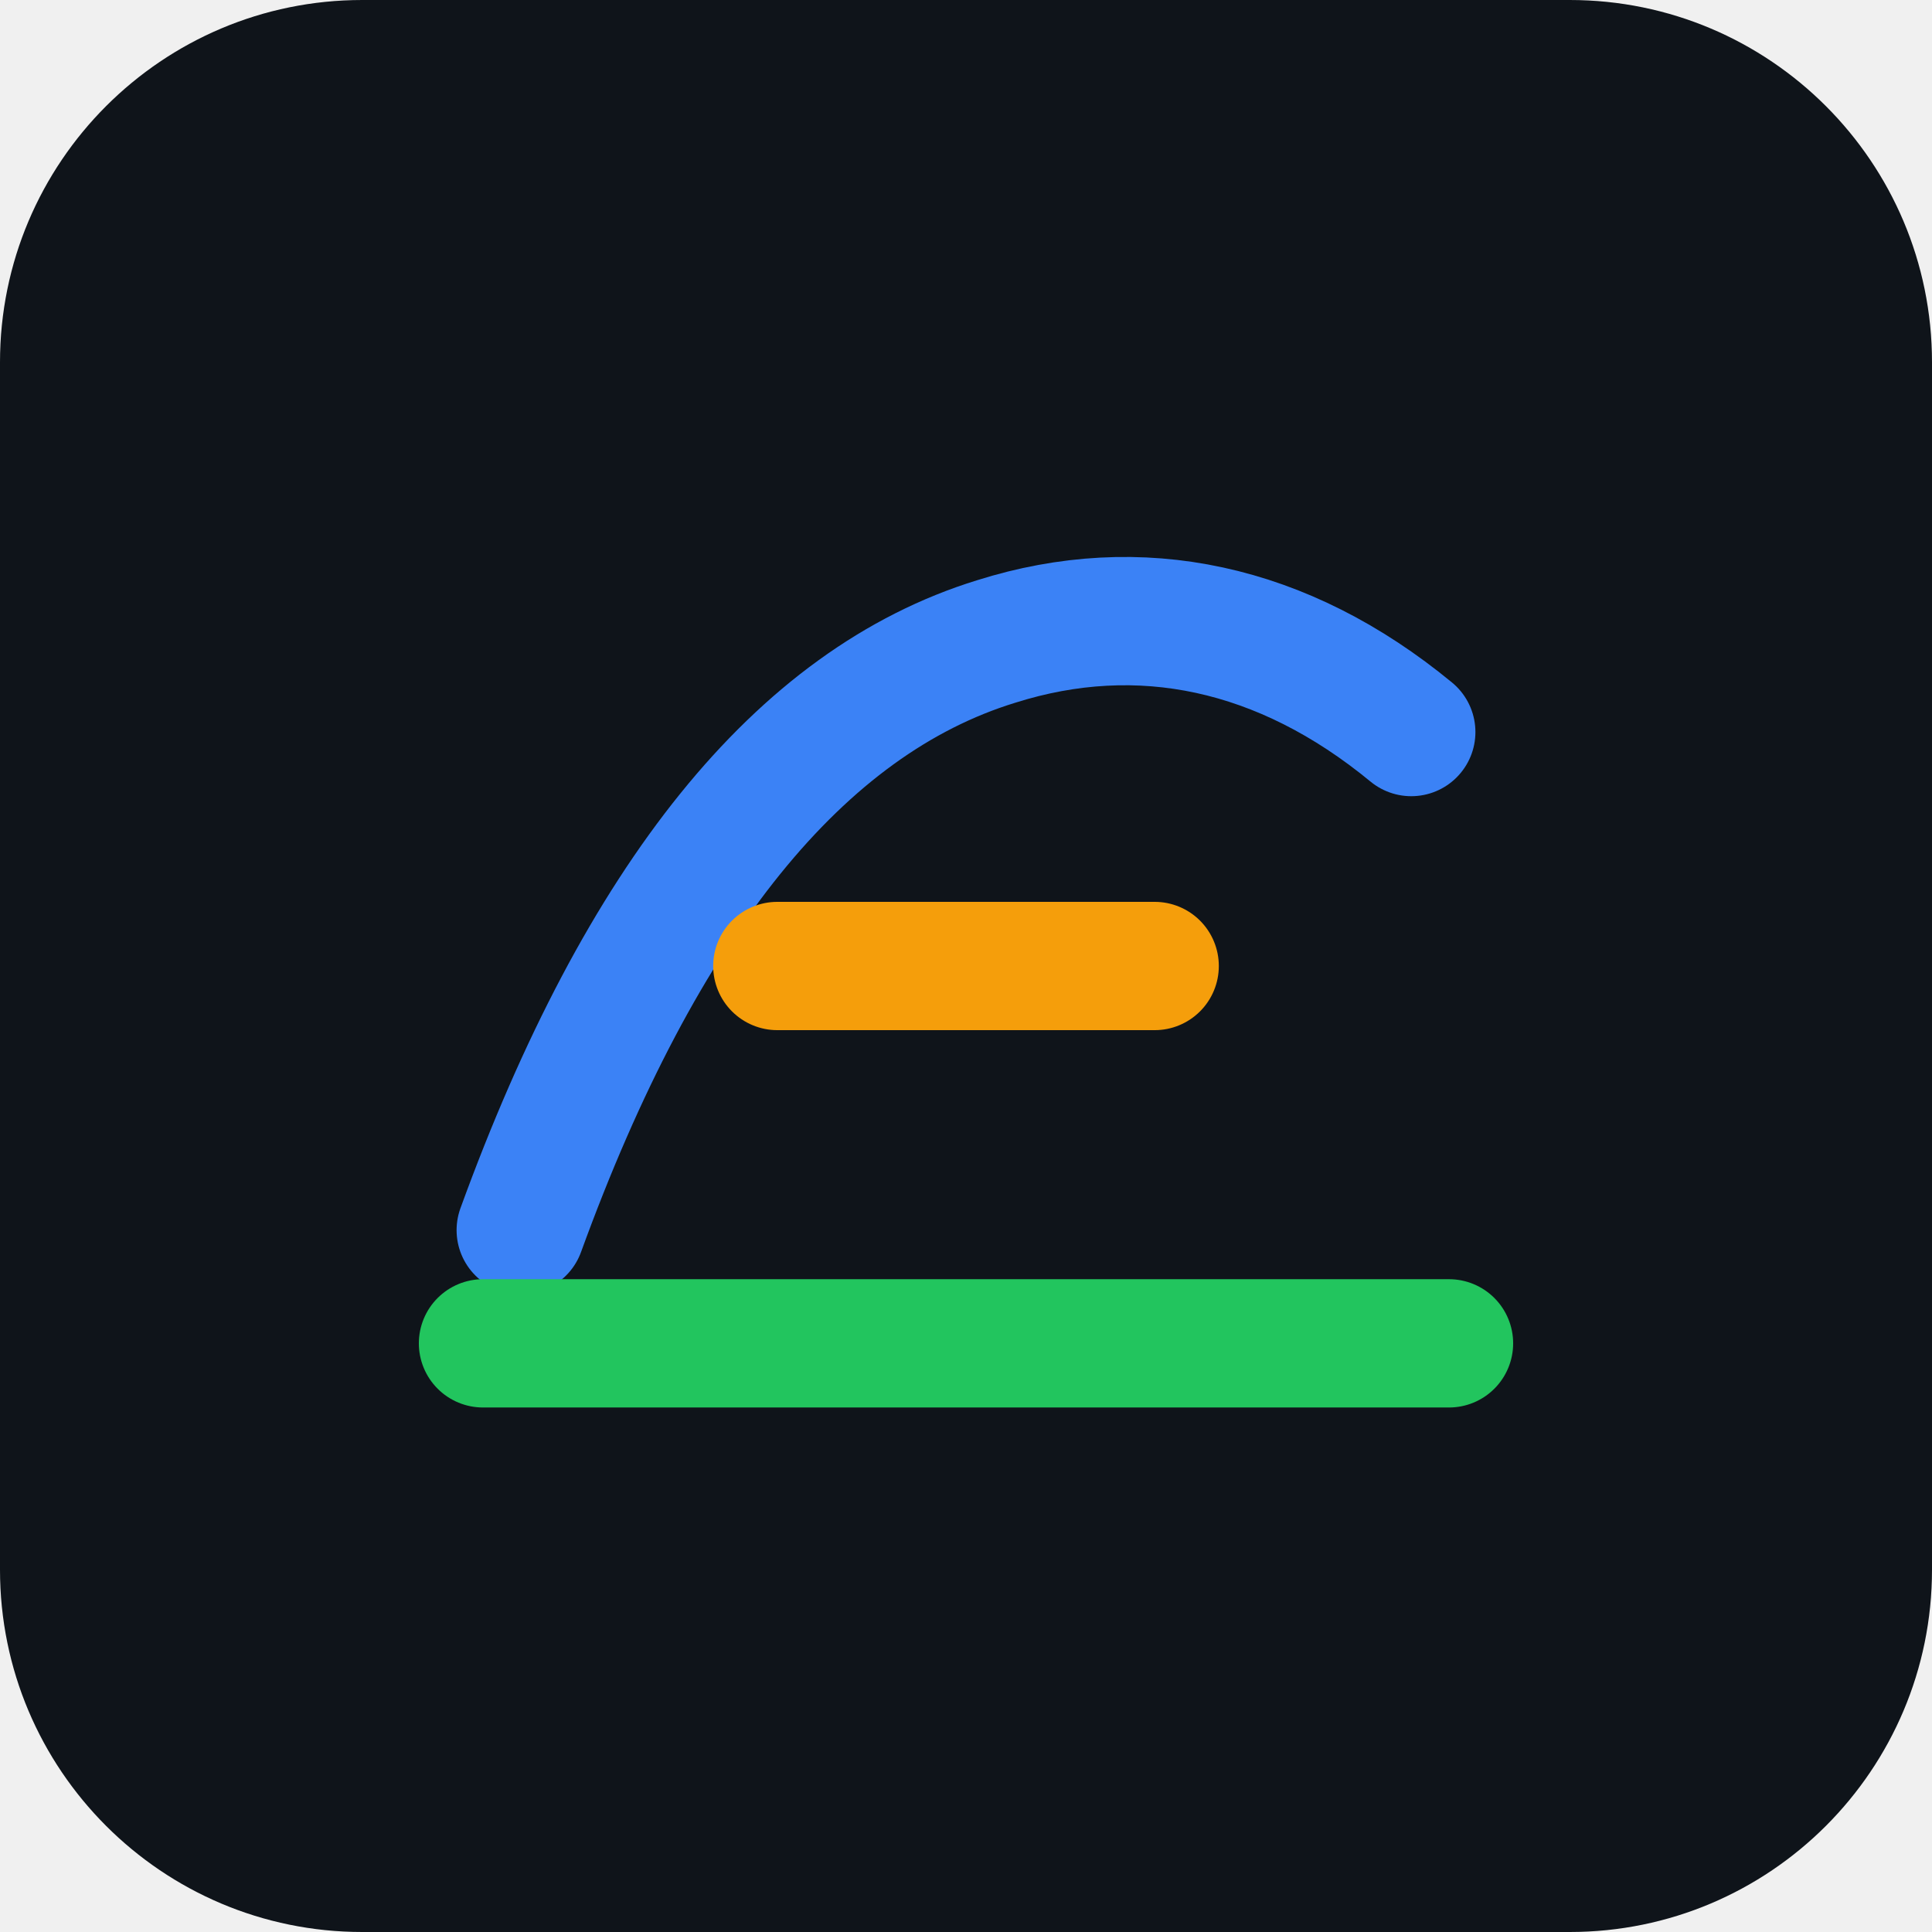
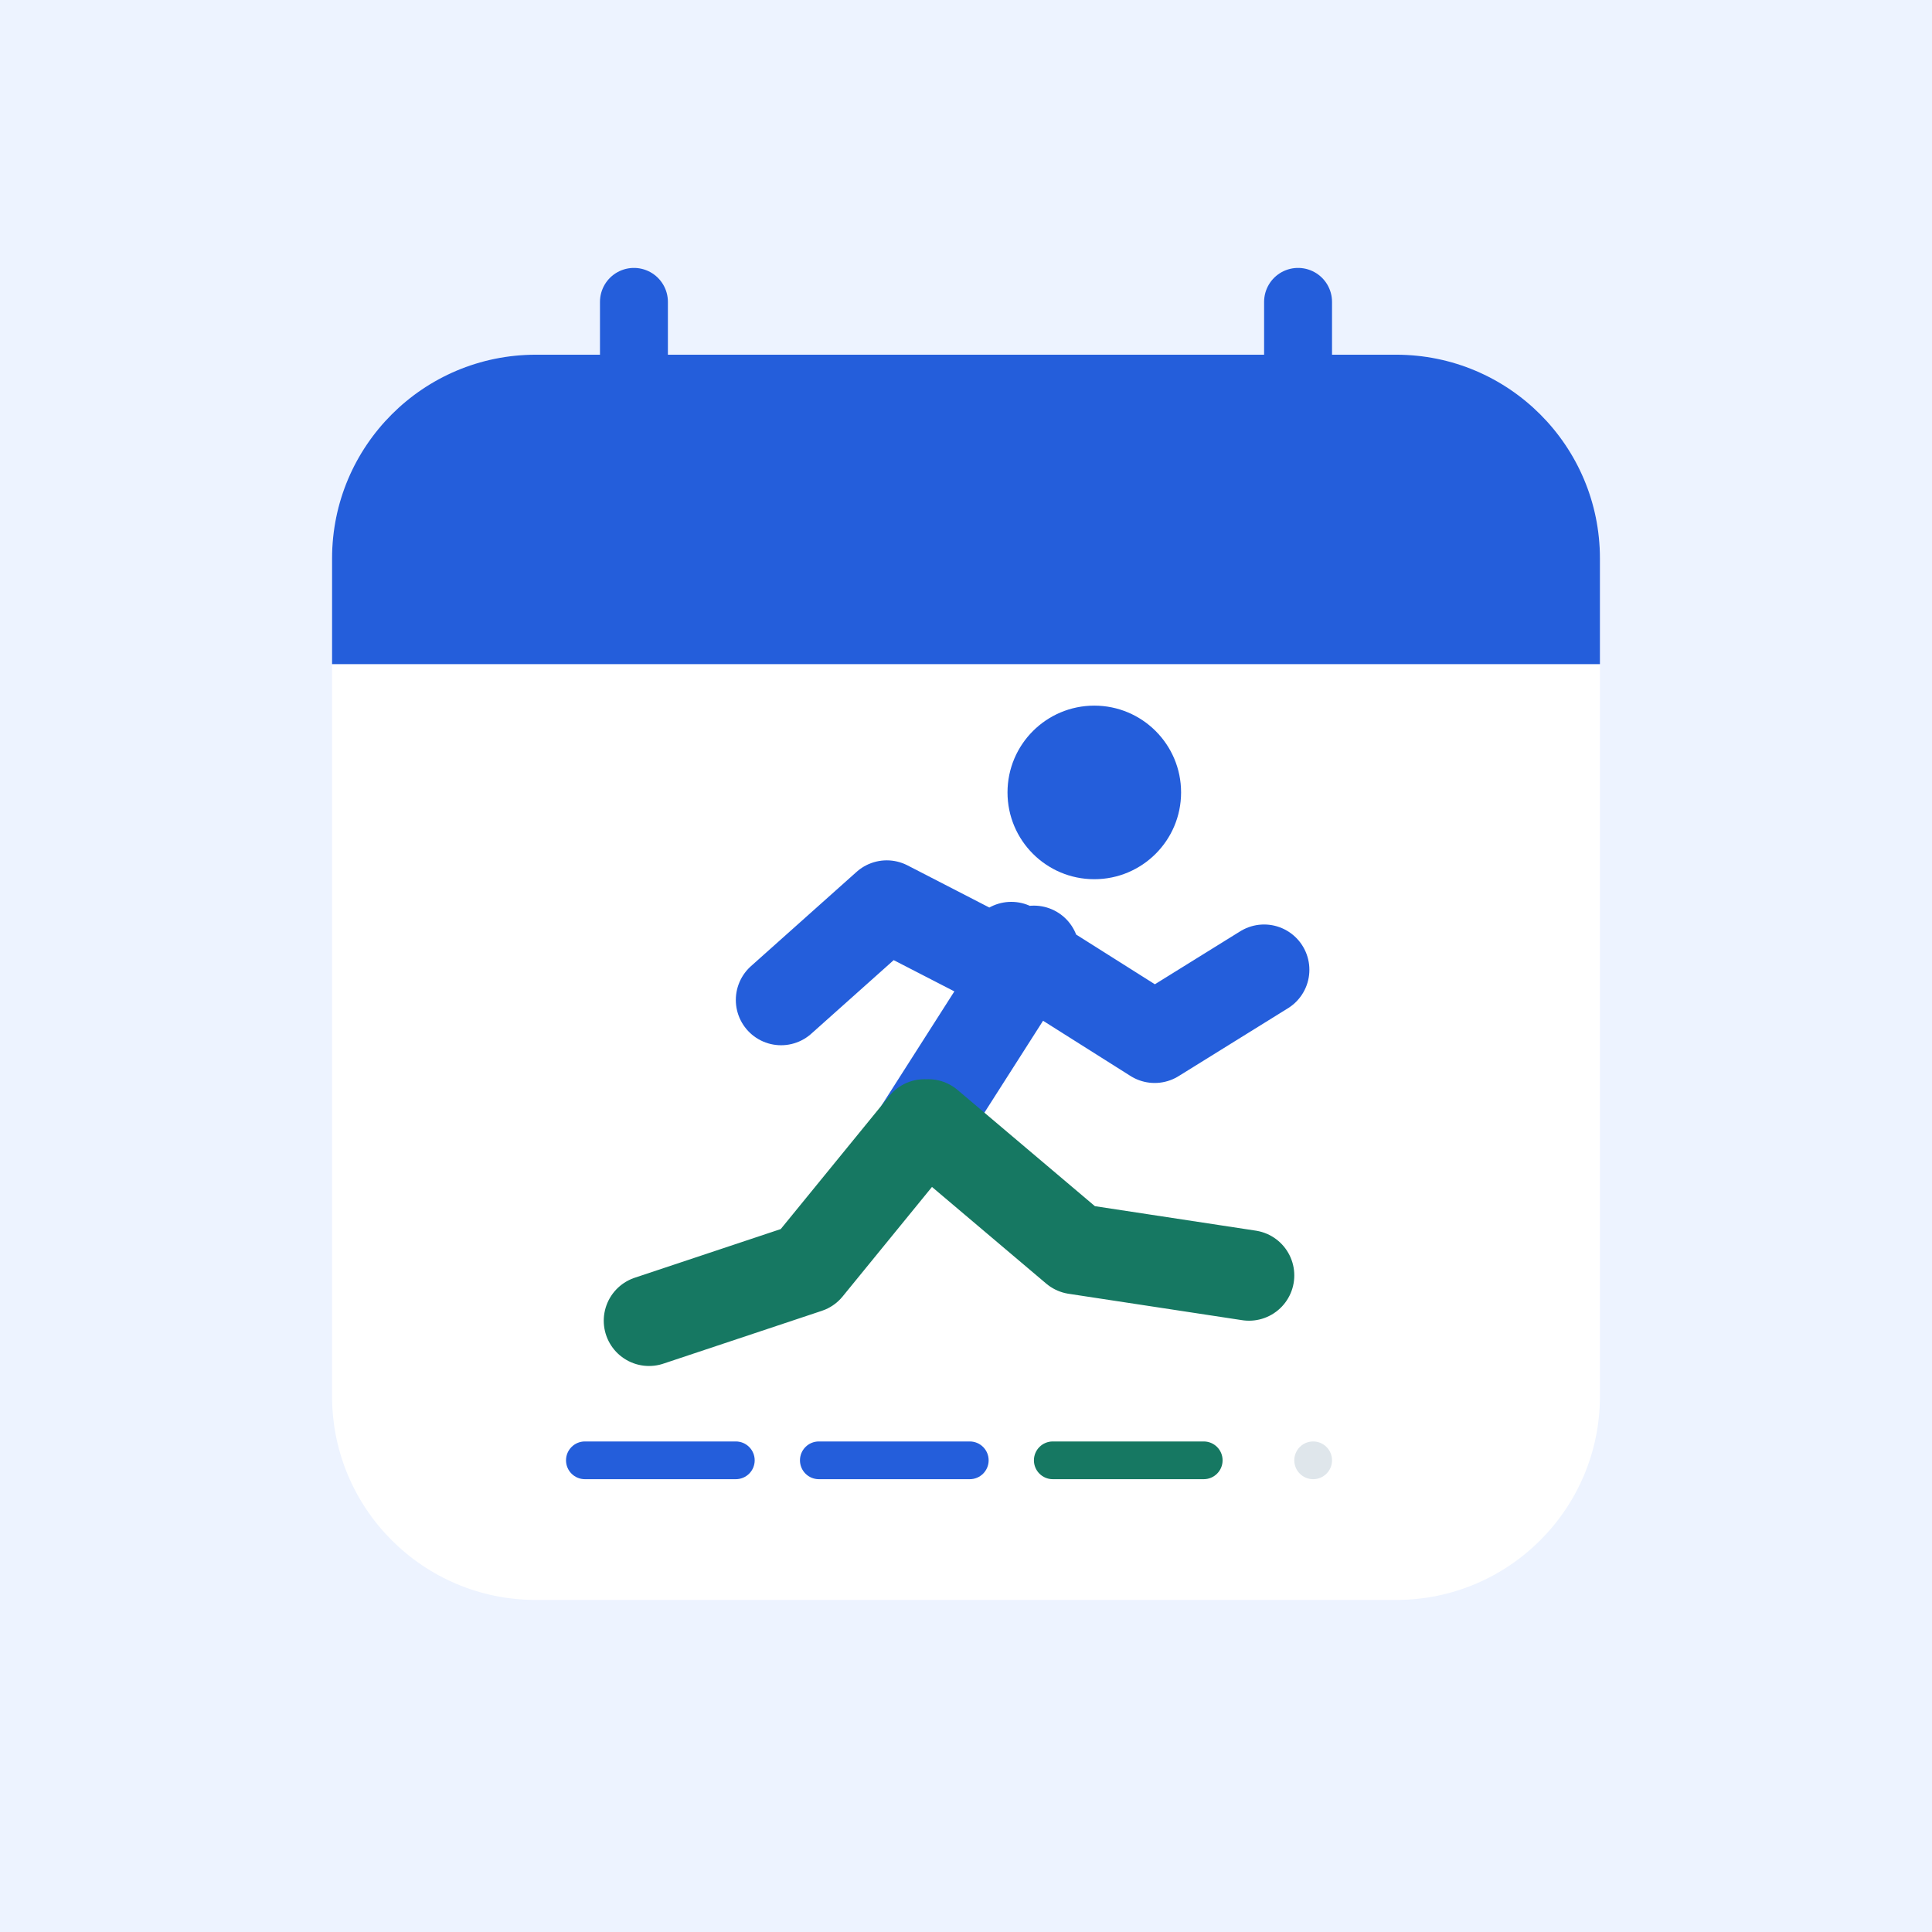
<svg xmlns="http://www.w3.org/2000/svg" viewBox="0 0 512 512">
-   <rect width="512" height="512" rx="96" fill="#0F141A" />
-   <path d="M138 326c32-88 74-140 126-156 38-12 76-4 110 24" fill="none" stroke="#3B82F6" stroke-width="34" stroke-linecap="round" />
-   <path d="M128 356h256" stroke="#22C55E" stroke-width="34" stroke-linecap="round" />
-   <path d="M206 256h100" stroke="#F59E0B" stroke-width="34" stroke-linecap="round" />
+   <rect width="512" height="512" fill="#edf3ff" />
+   <rect x="88" y="94" width="336" height="330" rx="54" fill="#fff" />
+   <path d="M142 94h228a54 54 0 0 1 54 54v28H88v-28a54 54 0 0 1 54-54Z" fill="#245edb" />
+   <g fill="none" stroke="#245edb" stroke-width="18" stroke-linecap="round">
+     <path d="M168 80v42M344 80v42" />
+   </g>
+   <circle cx="290" cy="210" r="23" fill="#245edb" />
+   <g fill="none" stroke-linecap="round" stroke-linejoin="round" stroke-width="24">
+     <path d="m274 252-30 47m24-42-33-17-28 25m61-14 38 24 29-18" stroke="#245edb" />
+     <path d="m245 298-31 38-42 14m74-52 39 33 46 7" stroke="#167862" />
+   </g>
+   <g fill="#245edb">
+     <rect x="150" y="382" width="50" height="10" rx="5" />
+     <rect x="212" y="382" width="50" height="10" rx="5" />
+   </g>
+   <rect x="274" y="382" width="50" height="10" rx="5" fill="#167862" />
+   <circle cx="348" cy="387" r="5" fill="#dfe6eb" />
</svg>
